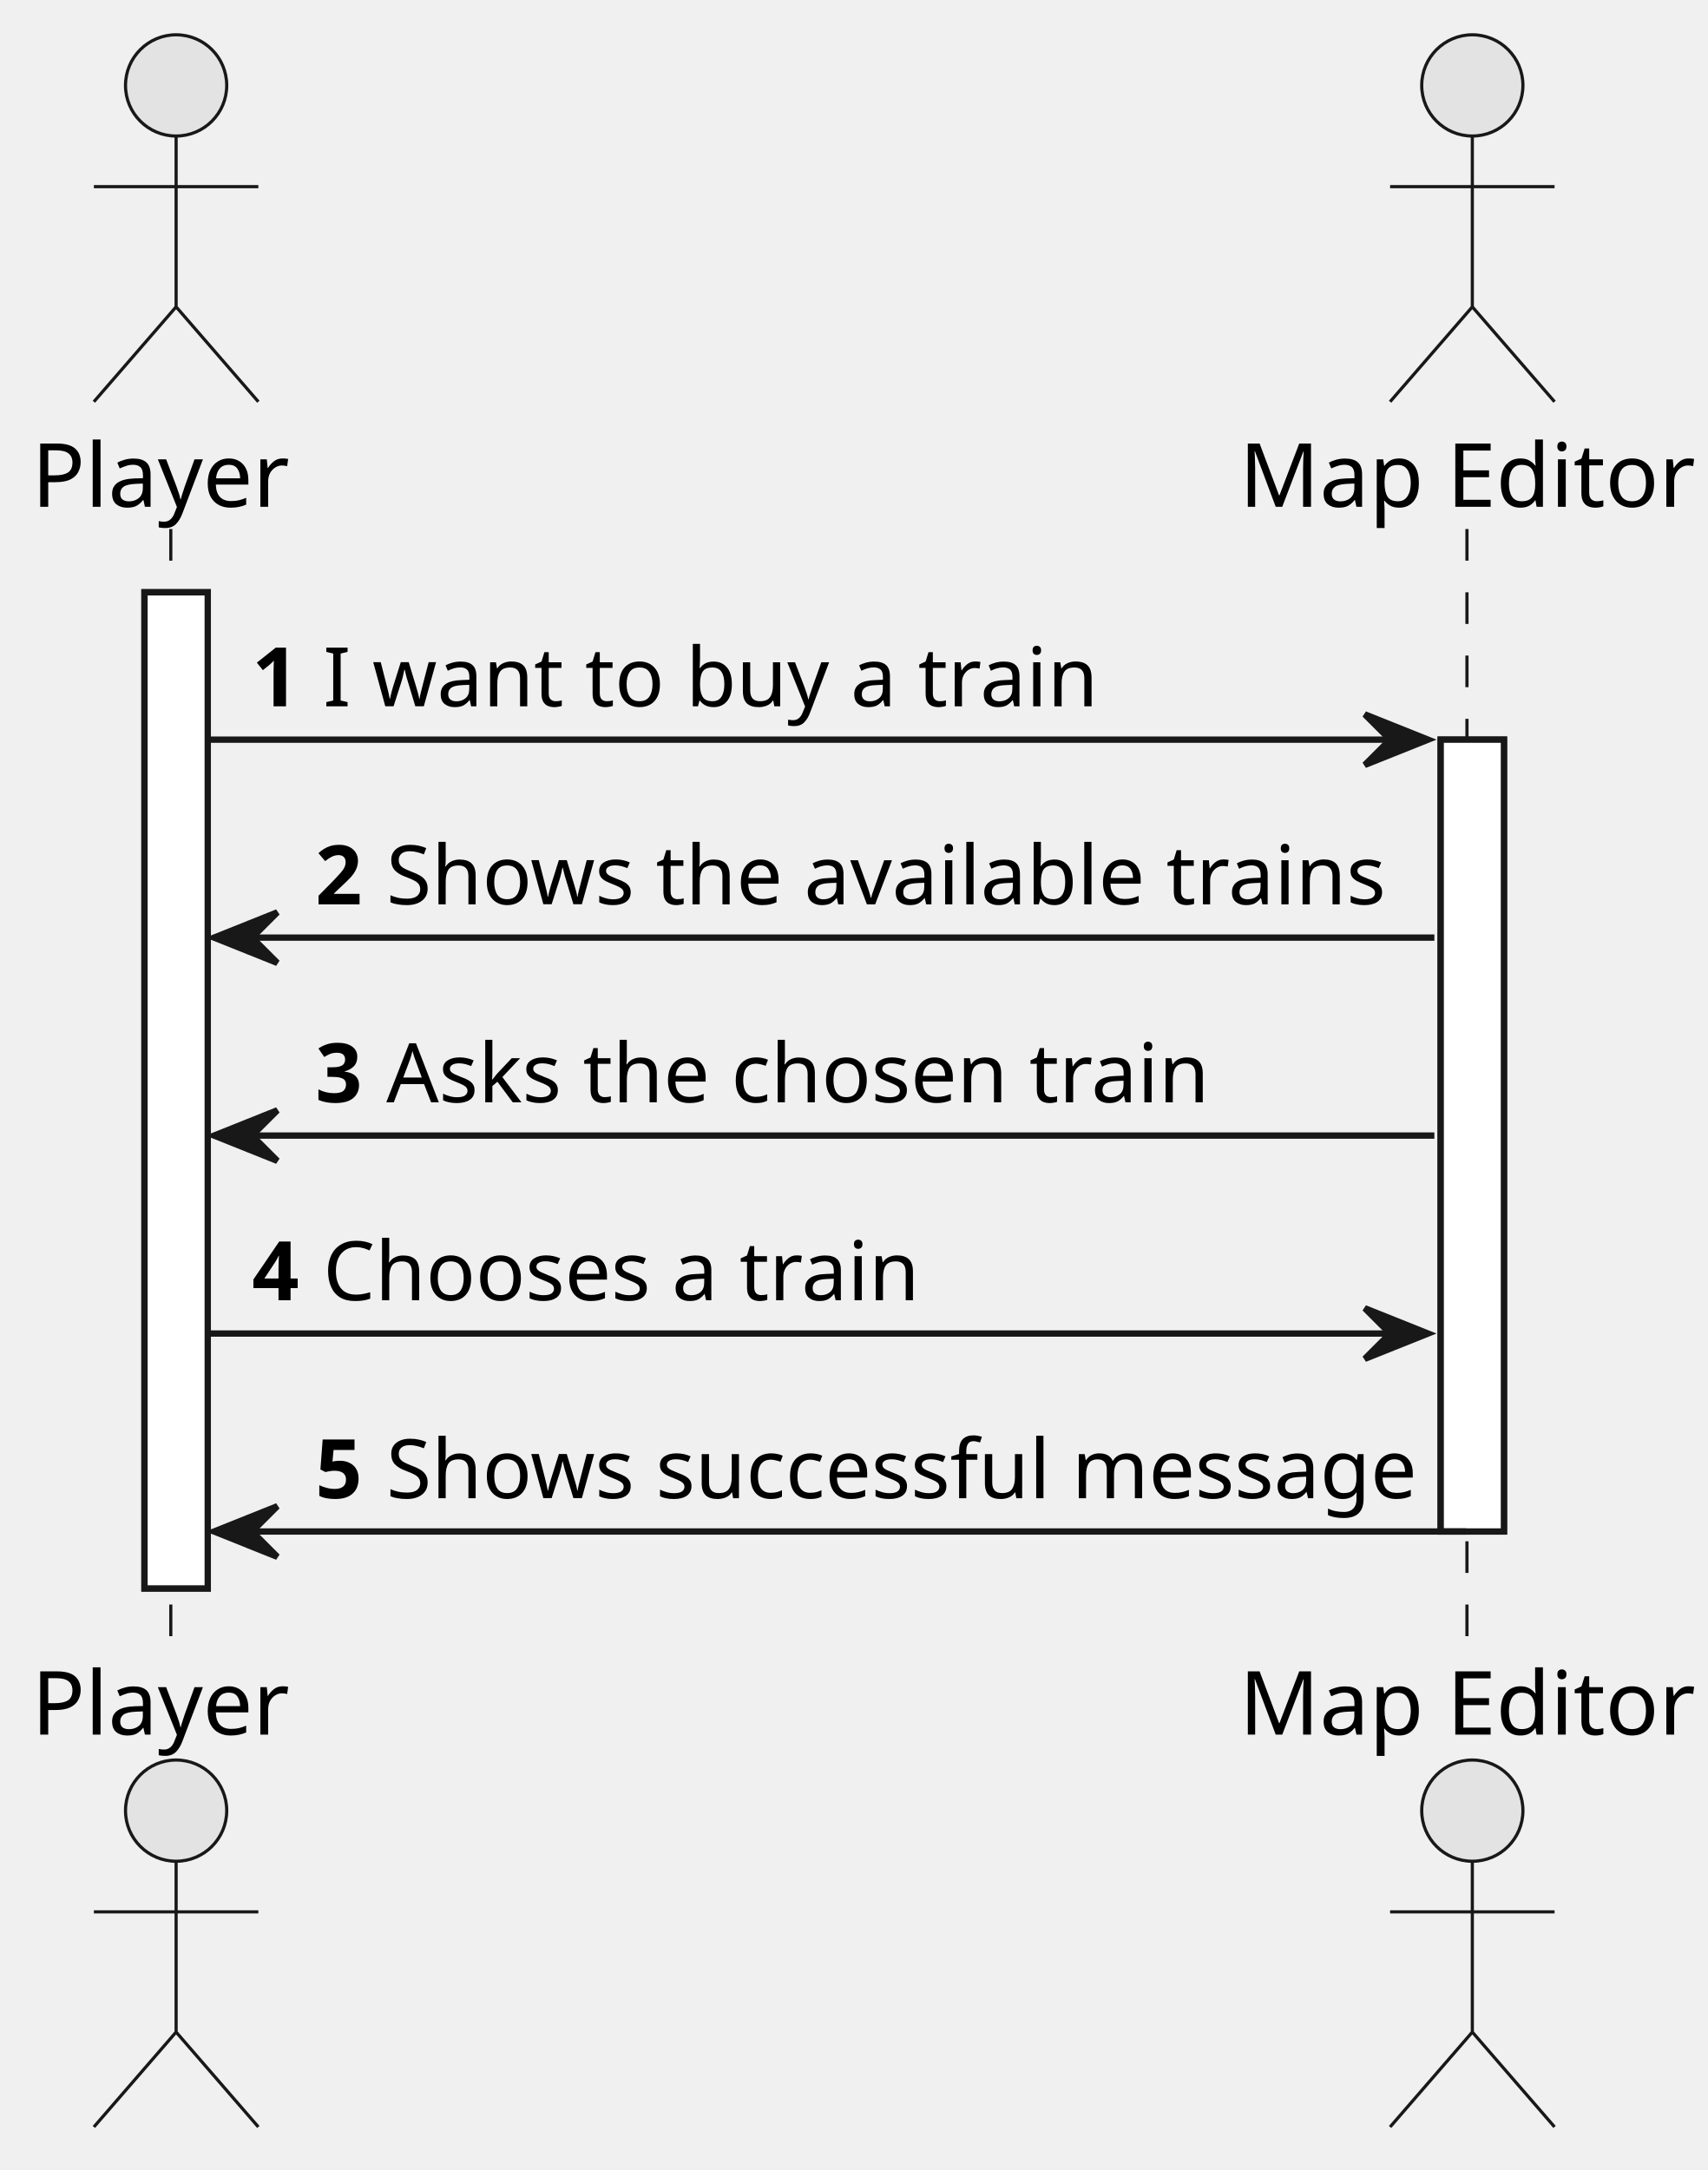
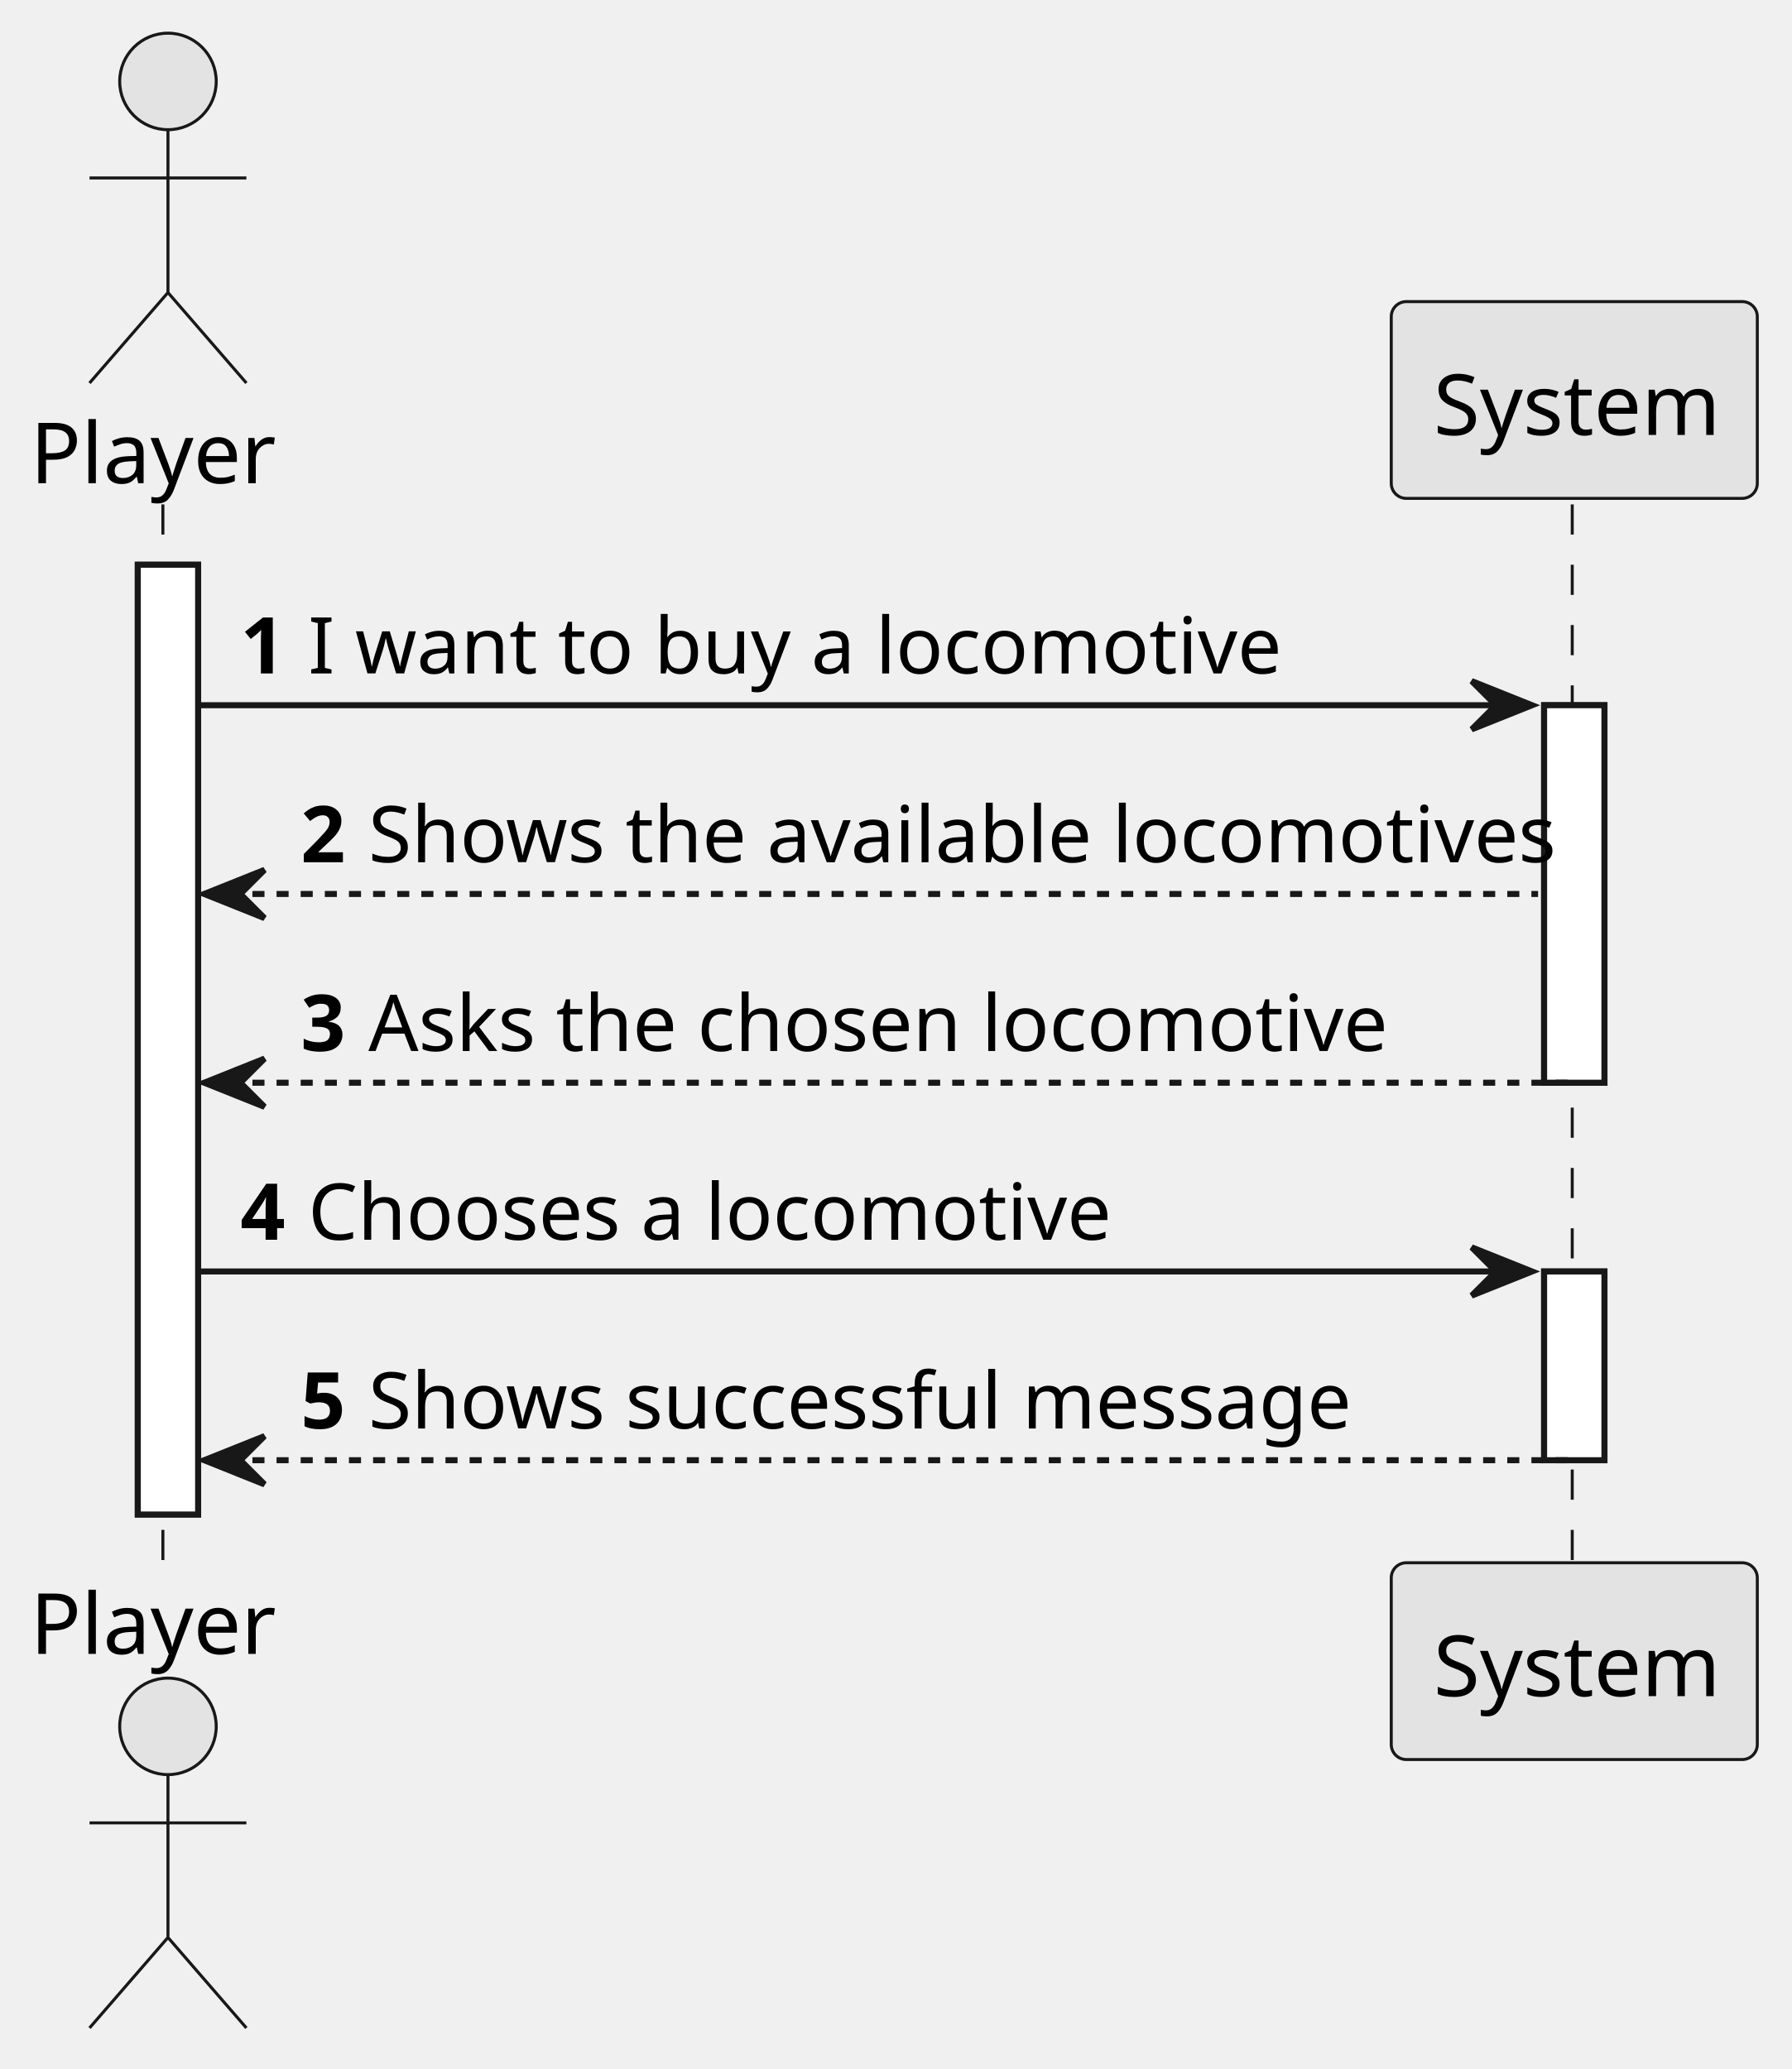
- <svg xmlns="http://www.w3.org/2000/svg" contentStyleType="text/css" height="343px" preserveAspectRatio="none" style="width:270px;height:343px;background:#FFFFFF;" version="1.1" viewBox="0 0 270 343" width="270px" zoomAndPan="magnify">
+ <svg xmlns="http://www.w3.org/2000/svg" contentStyleType="text/css" height="343px" preserveAspectRatio="none" style="width:297px;height:343px;background:#FFFFFF;" version="1.1" viewBox="0 0 297 343" width="297px" zoomAndPan="magnify">
  <defs />
  <g>
    <rect fill="#FFFFFF" height="157.455" style="stroke:#181818;stroke-width:1.0;" width="10" x="22.841" y="93.621" />
-     <rect fill="#FFFFFF" height="125.164" style="stroke:#181818;stroke-width:1.0;" width="10" x="227.753" y="116.912" />
+     <rect fill="#FFFFFF" height="62.582" style="stroke:#181818;stroke-width:1.0;" width="10" x="255.949" y="116.912" />
+     <rect fill="#FFFFFF" height="31.291" style="stroke:#181818;stroke-width:1.0;" width="10" x="255.949" y="210.785" />
    <line style="stroke:#181818;stroke-width:0.5;stroke-dasharray:5.0,5.0;" x1="27" x2="27" y1="83.621" y2="260.076" />
-     <line style="stroke:#181818;stroke-width:0.5;stroke-dasharray:5.0,5.0;" x1="231.905" x2="231.905" y1="83.621" y2="260.076" />
+     <line style="stroke:#181818;stroke-width:0.5;stroke-dasharray:5.0,5.0;" x1="260.611" x2="260.611" y1="83.621" y2="260.076" />
    <text fill="#000000" font-family="sans-serif" font-size="14" lengthAdjust="spacing" textLength="39.683" x="5" y="80.107">Player</text>
    <ellipse cx="27.841" cy="13.5" fill="#E3E3E3" rx="8" ry="8" style="stroke:#181818;stroke-width:0.5;" />
    <path d="M27.841,21.5 L27.841,48.5 M14.841,29.5 L40.841,29.5 M27.841,48.5 L14.841,63.5 M27.841,48.5 L40.841,63.5 " fill="none" style="stroke:#181818;stroke-width:0.5;" />
    <text fill="#000000" font-family="sans-serif" font-size="14" lengthAdjust="spacing" textLength="39.683" x="5" y="274.184">Player</text>
    <ellipse cx="27.841" cy="286.197" fill="#E3E3E3" rx="8" ry="8" style="stroke:#181818;stroke-width:0.5;" />
    <path d="M27.841,294.197 L27.841,321.197 M14.841,302.197 L40.841,302.197 M27.841,321.197 L14.841,336.197 M27.841,321.197 L40.841,336.197 " fill="none" style="stroke:#181818;stroke-width:0.5;" />
-     <text fill="#000000" font-family="sans-serif" font-size="14" lengthAdjust="spacing" textLength="67.696" x="195.905" y="80.107">Map Editor</text>
-     <ellipse cx="232.753" cy="13.5" fill="#E3E3E3" rx="8" ry="8" style="stroke:#181818;stroke-width:0.5;" />
-     <path d="M232.753,21.5 L232.753,48.5 M219.753,29.5 L245.753,29.5 M232.753,48.5 L219.753,63.5 M232.753,48.5 L245.753,63.5 " fill="none" style="stroke:#181818;stroke-width:0.5;" />
-     <text fill="#000000" font-family="sans-serif" font-size="14" lengthAdjust="spacing" textLength="67.696" x="195.905" y="274.184">Map Editor</text>
-     <ellipse cx="232.753" cy="286.197" fill="#E3E3E3" rx="8" ry="8" style="stroke:#181818;stroke-width:0.5;" />
-     <path d="M232.753,294.197 L232.753,321.197 M219.753,302.197 L245.753,302.197 M232.753,321.197 L219.753,336.197 M232.753,321.197 L245.753,336.197 " fill="none" style="stroke:#181818;stroke-width:0.5;" />
+     <rect fill="#E3E3E3" height="32.621" rx="2.5" ry="2.5" style="stroke:#181818;stroke-width:0.5;" width="60.676" x="230.611" y="50" />
+     <text fill="#000000" font-family="sans-serif" font-size="14" lengthAdjust="spacing" textLength="46.676" x="237.611" y="72.107">System</text>
+     <rect fill="#E3E3E3" height="32.621" rx="2.5" ry="2.5" style="stroke:#181818;stroke-width:0.5;" width="60.676" x="230.611" y="259.076" />
+     <text fill="#000000" font-family="sans-serif" font-size="14" lengthAdjust="spacing" textLength="46.676" x="237.611" y="281.184">System</text>
    <rect fill="#FFFFFF" height="157.455" style="stroke:#181818;stroke-width:1.0;" width="10" x="22.841" y="93.621" />
-     <rect fill="#FFFFFF" height="125.164" style="stroke:#181818;stroke-width:1.0;" width="10" x="227.753" y="116.912" />
-     <polygon fill="#181818" points="215.753,112.912,225.753,116.912,215.753,120.912,219.753,116.912" style="stroke:#181818;stroke-width:1.0;" />
-     <line style="stroke:#181818;stroke-width:1.0;" x1="32.841" x2="221.753" y1="116.912" y2="116.912" />
+     <rect fill="#FFFFFF" height="62.582" style="stroke:#181818;stroke-width:1.0;" width="10" x="255.949" y="116.912" />
+     <rect fill="#FFFFFF" height="31.291" style="stroke:#181818;stroke-width:1.0;" width="10" x="255.949" y="210.785" />
+     <polygon fill="#181818" points="243.949,112.912,253.949,116.912,243.949,120.912,247.949,116.912" style="stroke:#181818;stroke-width:1.0;" />
+     <line style="stroke:#181818;stroke-width:1.0;" x1="32.841" x2="249.949" y1="116.912" y2="116.912" />
    <text fill="#000000" font-family="sans-serif" font-size="13" font-weight="bold" lengthAdjust="spacing" textLength="7.23" x="39.841" y="111.649">1</text>
-     <text fill="#000000" font-family="sans-serif" font-size="13" lengthAdjust="spacing" textLength="113.452" x="51.071" y="111.649">I want to buy a train</text>
+     <text fill="#000000" font-family="sans-serif" font-size="13" lengthAdjust="spacing" textLength="150.3" x="51.071" y="111.649">I want to buy a locomotive</text>
    <polygon fill="#181818" points="43.841,144.203,33.841,148.203,43.841,152.203,39.841,148.203" style="stroke:#181818;stroke-width:1.0;" />
-     <line style="stroke:#181818;stroke-width:1.0;" x1="37.841" x2="226.753" y1="148.203" y2="148.203" />
+     <line style="stroke:#181818;stroke-width:1.0;stroke-dasharray:2.0,2.0;" x1="37.841" x2="254.949" y1="148.203" y2="148.203" />
    <text fill="#000000" font-family="sans-serif" font-size="13" font-weight="bold" lengthAdjust="spacing" textLength="7.23" x="49.841" y="142.94">2</text>
-     <text fill="#000000" font-family="sans-serif" font-size="13" lengthAdjust="spacing" textLength="151.03" x="61.071" y="142.94">Shows the available trains</text>
+     <text fill="#000000" font-family="sans-serif" font-size="13" lengthAdjust="spacing" textLength="187.878" x="61.071" y="142.94">Shows the available locomotives</text>
    <polygon fill="#181818" points="43.841,175.494,33.841,179.494,43.841,183.494,39.841,179.494" style="stroke:#181818;stroke-width:1.0;" />
-     <line style="stroke:#181818;stroke-width:1.0;" x1="37.841" x2="226.753" y1="179.494" y2="179.494" />
+     <line style="stroke:#181818;stroke-width:1.0;stroke-dasharray:2.0,2.0;" x1="37.841" x2="259.949" y1="179.494" y2="179.494" />
    <text fill="#000000" font-family="sans-serif" font-size="13" font-weight="bold" lengthAdjust="spacing" textLength="7.23" x="49.841" y="174.231">3</text>
-     <text fill="#000000" font-family="sans-serif" font-size="13" lengthAdjust="spacing" textLength="124.287" x="61.071" y="174.231">Asks the chosen train</text>
-     <polygon fill="#181818" points="215.753,206.785,225.753,210.785,215.753,214.785,219.753,210.785" style="stroke:#181818;stroke-width:1.0;" />
-     <line style="stroke:#181818;stroke-width:1.0;" x1="32.841" x2="221.753" y1="210.785" y2="210.785" />
+     <text fill="#000000" font-family="sans-serif" font-size="13" lengthAdjust="spacing" textLength="161.135" x="61.071" y="174.231">Asks the chosen locomotive</text>
+     <polygon fill="#181818" points="243.949,206.785,253.949,210.785,243.949,214.785,247.949,210.785" style="stroke:#181818;stroke-width:1.0;" />
+     <line style="stroke:#181818;stroke-width:1.0;" x1="32.841" x2="249.949" y1="210.785" y2="210.785" />
    <text fill="#000000" font-family="sans-serif" font-size="13" font-weight="bold" lengthAdjust="spacing" textLength="7.23" x="39.841" y="205.523">4</text>
-     <text fill="#000000" font-family="sans-serif" font-size="13" lengthAdjust="spacing" textLength="91.051" x="51.071" y="205.523">Chooses a train</text>
+     <text fill="#000000" font-family="sans-serif" font-size="13" lengthAdjust="spacing" textLength="127.899" x="51.071" y="205.523">Chooses a locomotive</text>
    <polygon fill="#181818" points="43.841,238.076,33.841,242.076,43.841,246.076,39.841,242.076" style="stroke:#181818;stroke-width:1.0;" />
-     <line style="stroke:#181818;stroke-width:1.0;" x1="37.841" x2="231.753" y1="242.076" y2="242.076" />
+     <line style="stroke:#181818;stroke-width:1.0;stroke-dasharray:2.0,2.0;" x1="37.841" x2="259.949" y1="242.076" y2="242.076" />
    <text fill="#000000" font-family="sans-serif" font-size="13" font-weight="bold" lengthAdjust="spacing" textLength="7.23" x="49.841" y="236.814">5</text>
    <text fill="#000000" font-family="sans-serif" font-size="13" lengthAdjust="spacing" textLength="159.682" x="61.071" y="236.814">Shows successful message</text>
  </g>
</svg>
